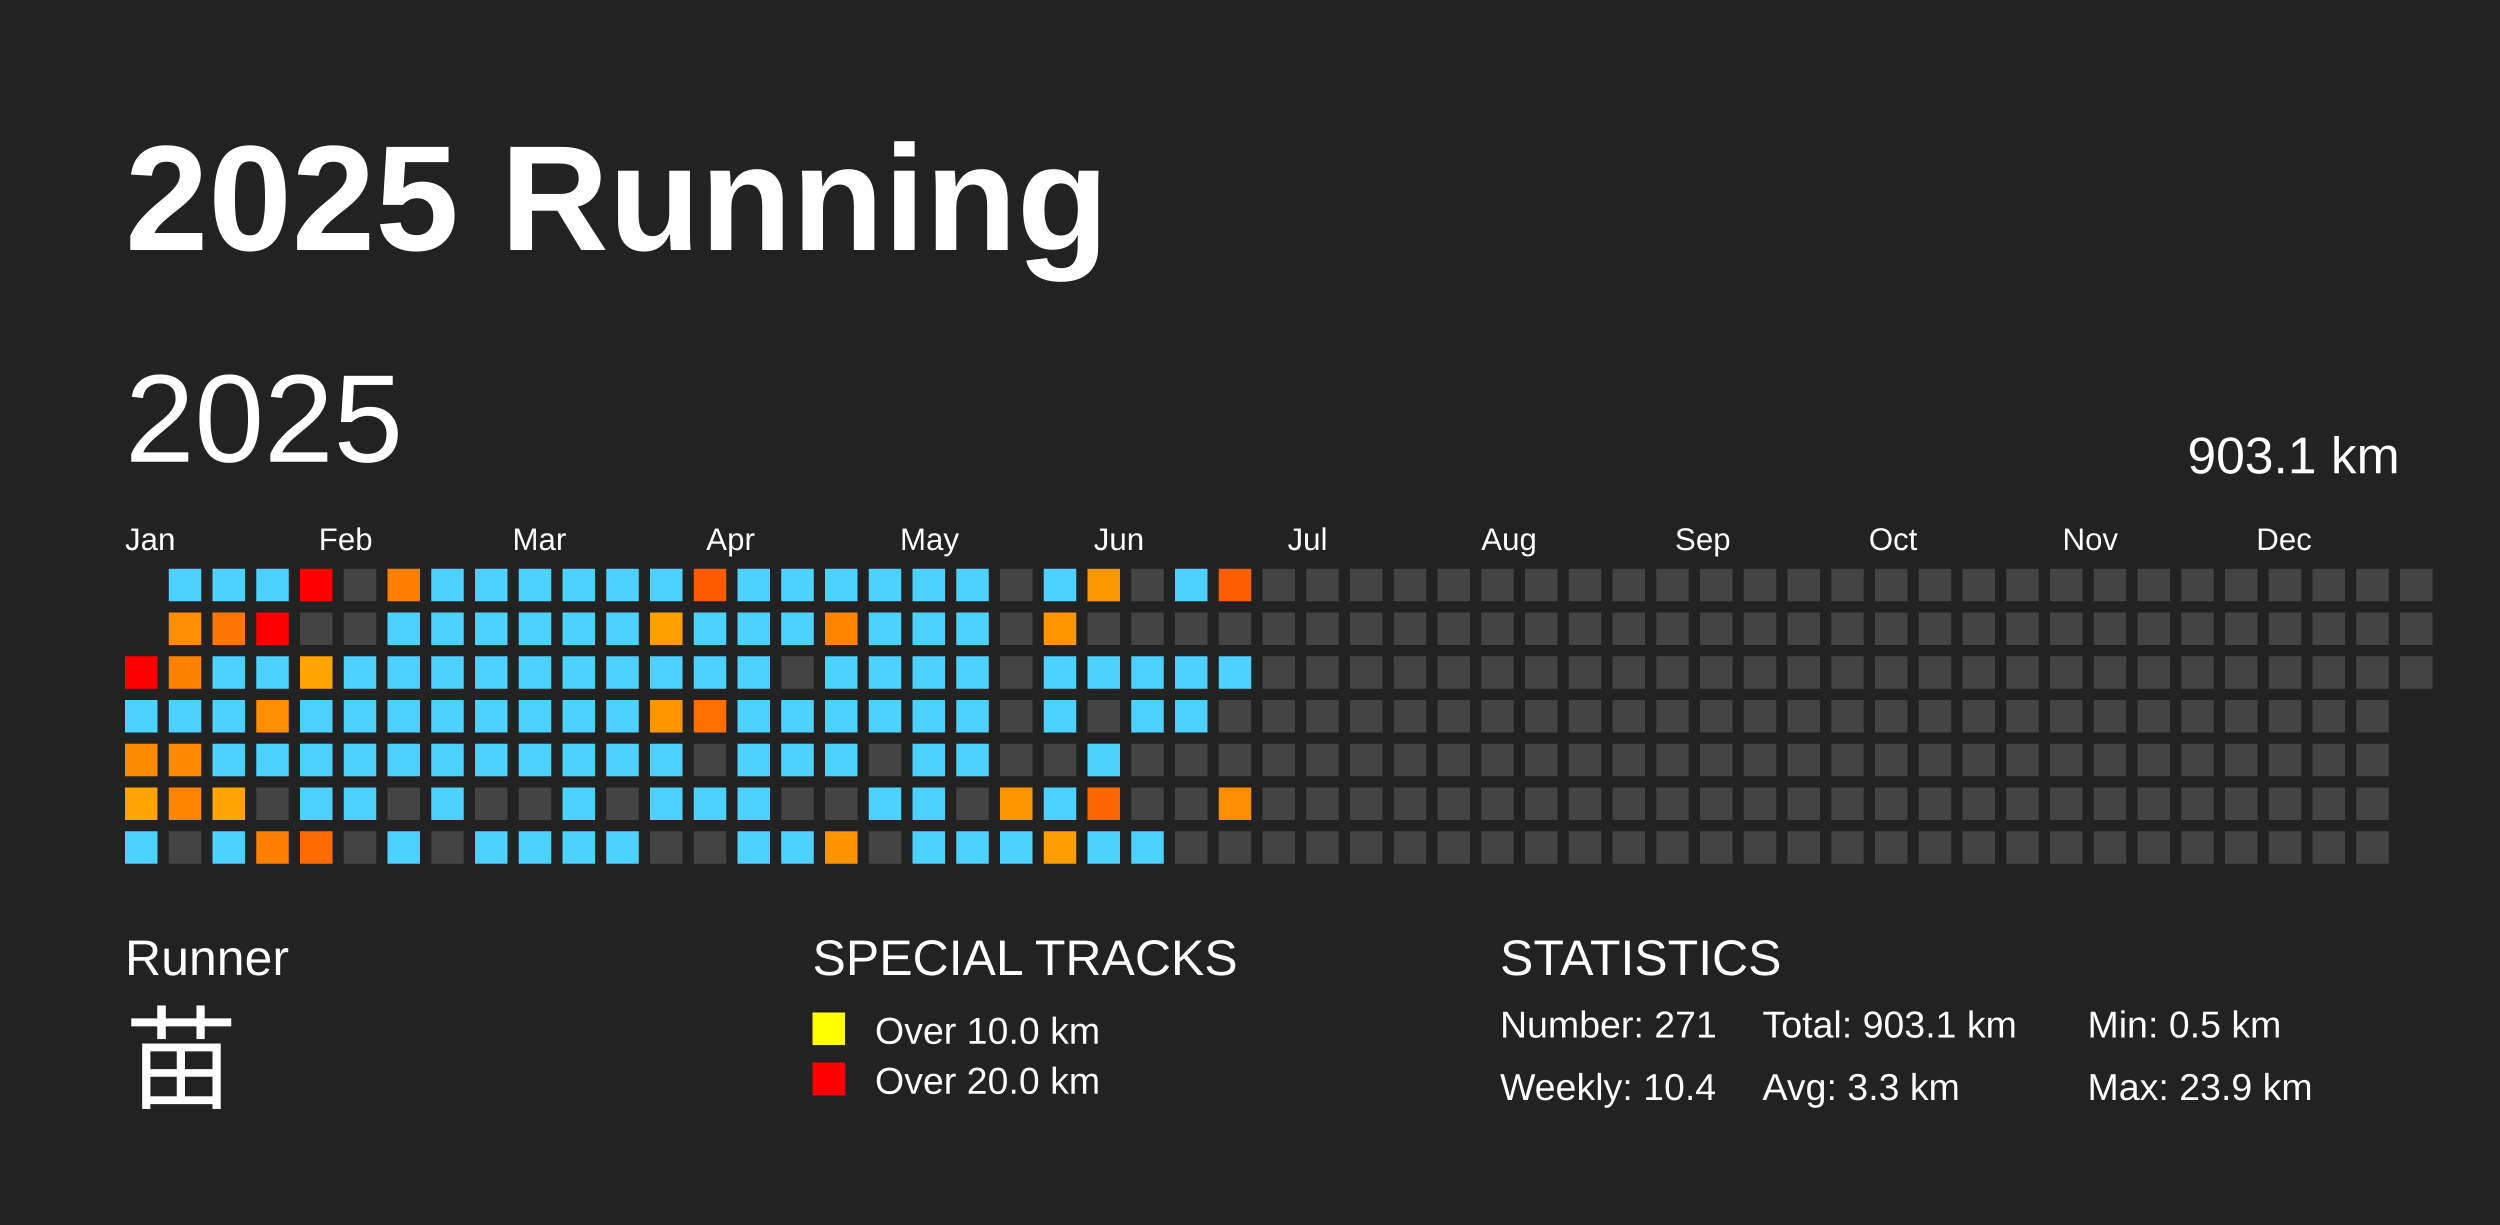
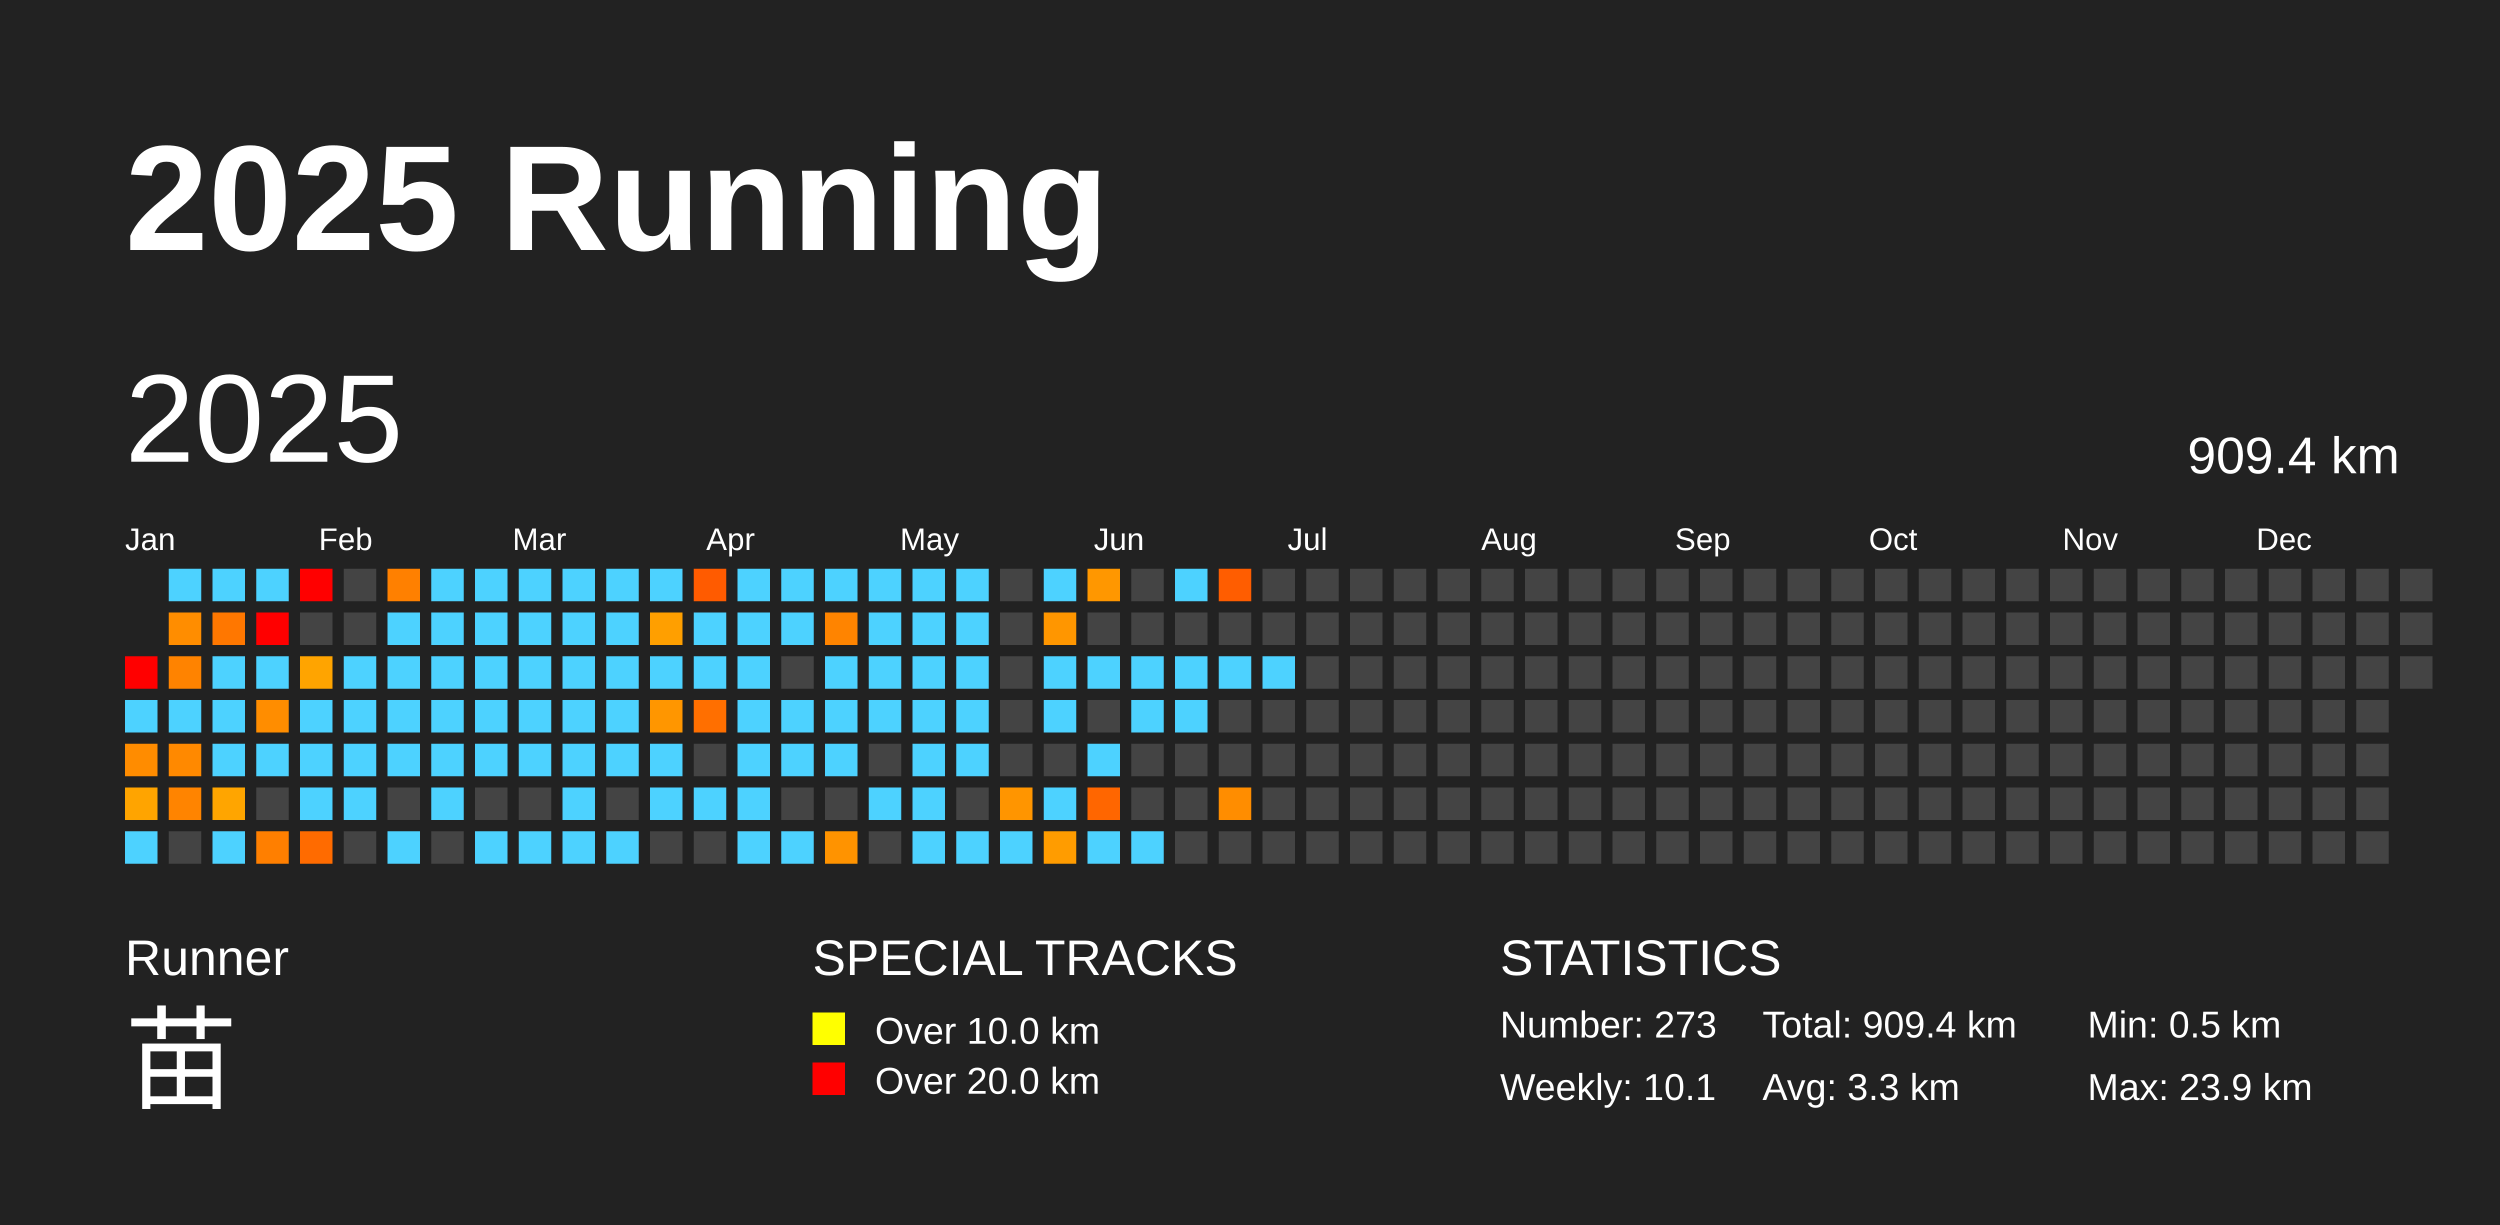
<svg xmlns="http://www.w3.org/2000/svg" baseProfile="full" height="98mm" version="1.1" viewBox="0,0,200,98" width="200mm">
  <defs />
  <rect fill="#222222" height="98" width="200" x="0" y="0" />
  <text fill="#FFFFFF" style="font-size:12px; font-family:Arial; font-weight:bold;" x="10" y="20">2025 Running</text>
  <text fill="#FFFFFF" style="font-size:4px; font-family:Arial" x="10" y="78">Runner</text>
  <text fill="#FFFFFF" style="font-size:9px; font-family:Arial" x="10" y="88">苗</text>
  <text fill="#FFFFFF" style="font-size:4px; font-family:Arial" x="65" y="78">SPECIAL TRACKS</text>
  <rect fill="yellow" height="2.6" width="2.6" x="65" y="81" />
  <text fill="#FFFFFF" style="font-size:3px; font-family:Arial" x="70" y="83.5">Over 10.0 km</text>
  <rect fill="red" height="2.6" width="2.6" x="65" y="85" />
  <text fill="#FFFFFF" style="font-size:3px; font-family:Arial" x="70" y="87.5">Over 20.0 km</text>
  <text fill="#FFFFFF" style="font-size:4px; font-family:Arial" x="120" y="78">STATISTICS</text>
-   <text fill="#FFFFFF" style="font-size:3px; font-family:Arial" x="120" y="83">Number: 271</text>
-   <text fill="#FFFFFF" style="font-size:3px; font-family:Arial" x="120" y="88">Weekly: 10.4</text>
-   <text fill="#FFFFFF" style="font-size:3px; font-family:Arial" x="141" y="83">Total: 903.1 km</text>
+   <text fill="#FFFFFF" style="font-size:3px; font-family:Arial" x="120" y="83">Number: 273</text>
+   <text fill="#FFFFFF" style="font-size:3px; font-family:Arial" x="120" y="88">Weekly: 10.1</text>
+   <text fill="#FFFFFF" style="font-size:3px; font-family:Arial" x="141" y="83">Total: 909.4 km</text>
  <text fill="#FFFFFF" style="font-size:3px; font-family:Arial" x="141" y="88">Avg: 3.3 km</text>
  <text fill="#FFFFFF" style="font-size:3px; font-family:Arial" x="167" y="83">Min: 0.5 km</text>
  <text fill="#FFFFFF" style="font-size:3px; font-family:Arial" x="167" y="88">Max: 23.9 km</text>
  <text dominant-baseline="hanging" fill="#FFFFFF" style="font-size:10.0px; font-family:Arial;" x="10" y="30">2025</text>
-   <text dominant-baseline="hanging" fill="#FFFFFF" style="font-size:4.125px; font-family:Arial;" x="175" y="35">903.1 km</text>
+   <text dominant-baseline="hanging" fill="#FFFFFF" style="font-size:4.125px; font-family:Arial;" x="175" y="35">909.4 km</text>
  <text fill="#FFFFFF" style="font-size:2.5px; font-family:Arial" x="10.0" y="44">Jan</text>
  <text fill="#FFFFFF" style="font-size:2.5px; font-family:Arial" x="25.5" y="44">Feb</text>
  <text fill="#FFFFFF" style="font-size:2.5px; font-family:Arial" x="41.0" y="44">Mar</text>
  <text fill="#FFFFFF" style="font-size:2.5px; font-family:Arial" x="56.5" y="44">Apr</text>
  <text fill="#FFFFFF" style="font-size:2.5px; font-family:Arial" x="72.0" y="44">May</text>
  <text fill="#FFFFFF" style="font-size:2.5px; font-family:Arial" x="87.5" y="44">Jun</text>
  <text fill="#FFFFFF" style="font-size:2.5px; font-family:Arial" x="103.0" y="44">Jul</text>
  <text fill="#FFFFFF" style="font-size:2.5px; font-family:Arial" x="118.5" y="44">Aug</text>
  <text fill="#FFFFFF" style="font-size:2.5px; font-family:Arial" x="134.0" y="44">Sep</text>
  <text fill="#FFFFFF" style="font-size:2.5px; font-family:Arial" x="149.5" y="44">Oct</text>
  <text fill="#FFFFFF" style="font-size:2.5px; font-family:Arial" x="165.0" y="44">Nov</text>
  <text fill="#FFFFFF" style="font-size:2.5px; font-family:Arial" x="180.5" y="44">Dec</text>
  <rect fill="red" height="2.6" width="2.6" x="10.0" y="52.5" />
  <rect fill="#4dd2ff" height="2.6" width="2.6" x="10.0" y="56.0" />
  <rect fill="#ff8c00" height="2.6" width="2.6" x="10.0" y="59.5" />
  <rect fill="#ffa400" height="2.6" width="2.6" x="10.0" y="63.0" />
  <rect fill="#4dd2ff" height="2.6" width="2.6" x="10.0" y="66.5" />
  <rect fill="#4dd2ff" height="2.6" width="2.6" x="13.5" y="45.5" />
  <rect fill="#ff8d00" height="2.6" width="2.6" x="13.5" y="49.0" />
  <rect fill="#ff8300" height="2.6" width="2.6" x="13.5" y="52.5" />
  <rect fill="#4dd2ff" height="2.6" width="2.6" x="13.5" y="56.0" />
  <rect fill="#ff8900" height="2.6" width="2.6" x="13.5" y="59.5" />
  <rect fill="#ff8400" height="2.6" width="2.6" x="13.5" y="63.0" />
  <rect fill="#444444" height="2.6" width="2.6" x="13.5" y="66.5" />
  <rect fill="#4dd2ff" height="2.6" width="2.6" x="17.0" y="45.5" />
  <rect fill="#ff7700" height="2.6" width="2.6" x="17.0" y="49.0" />
  <rect fill="#4dd2ff" height="2.6" width="2.6" x="17.0" y="52.5" />
  <rect fill="#4dd2ff" height="2.6" width="2.6" x="17.0" y="56.0" />
  <rect fill="#4dd2ff" height="2.6" width="2.6" x="17.0" y="59.5" />
  <rect fill="#ffa500" height="2.6" width="2.6" x="17.0" y="63.0" />
  <rect fill="#4dd2ff" height="2.6" width="2.6" x="17.0" y="66.5" />
  <rect fill="#4dd2ff" height="2.6" width="2.6" x="20.5" y="45.5" />
  <rect fill="red" height="2.6" width="2.6" x="20.5" y="49.0" />
  <rect fill="#4dd2ff" height="2.6" width="2.6" x="20.5" y="52.5" />
  <rect fill="#ff8d00" height="2.6" width="2.6" x="20.5" y="56.0" />
  <rect fill="#4dd2ff" height="2.6" width="2.6" x="20.5" y="59.5" />
  <rect fill="#444444" height="2.6" width="2.6" x="20.5" y="63.0" />
  <rect fill="#ff7f00" height="2.6" width="2.6" x="20.5" y="66.5" />
  <rect fill="red" height="2.6" width="2.6" x="24.0" y="45.5" />
  <rect fill="#444444" height="2.6" width="2.6" x="24.0" y="49.0" />
  <rect fill="#ffa400" height="2.6" width="2.6" x="24.0" y="52.5" />
  <rect fill="#4dd2ff" height="2.6" width="2.6" x="24.0" y="56.0" />
  <rect fill="#4dd2ff" height="2.6" width="2.6" x="24.0" y="59.5" />
  <rect fill="#4dd2ff" height="2.6" width="2.6" x="24.0" y="63.0" />
  <rect fill="#ff6b00" height="2.6" width="2.6" x="24.0" y="66.5" />
  <rect fill="#444444" height="2.6" width="2.6" x="27.5" y="45.5" />
  <rect fill="#444444" height="2.6" width="2.6" x="27.5" y="49.0" />
  <rect fill="#4dd2ff" height="2.6" width="2.6" x="27.5" y="52.5" />
  <rect fill="#4dd2ff" height="2.6" width="2.6" x="27.5" y="56.0" />
  <rect fill="#4dd2ff" height="2.6" width="2.6" x="27.5" y="59.5" />
  <rect fill="#4dd2ff" height="2.6" width="2.6" x="27.5" y="63.0" />
  <rect fill="#444444" height="2.6" width="2.6" x="27.5" y="66.5" />
  <rect fill="#ff8000" height="2.6" width="2.6" x="31.0" y="45.5" />
  <rect fill="#4dd2ff" height="2.6" width="2.6" x="31.0" y="49.0" />
  <rect fill="#4dd2ff" height="2.6" width="2.6" x="31.0" y="52.5" />
  <rect fill="#4dd2ff" height="2.6" width="2.6" x="31.0" y="56.0" />
  <rect fill="#4dd2ff" height="2.6" width="2.6" x="31.0" y="59.5" />
  <rect fill="#444444" height="2.6" width="2.6" x="31.0" y="63.0" />
  <rect fill="#4dd2ff" height="2.6" width="2.6" x="31.0" y="66.5" />
  <rect fill="#4dd2ff" height="2.6" width="2.6" x="34.5" y="45.5" />
  <rect fill="#4dd2ff" height="2.6" width="2.6" x="34.5" y="49.0" />
  <rect fill="#4dd2ff" height="2.6" width="2.6" x="34.5" y="52.5" />
  <rect fill="#4dd2ff" height="2.6" width="2.6" x="34.5" y="56.0" />
  <rect fill="#4dd2ff" height="2.6" width="2.6" x="34.5" y="59.5" />
  <rect fill="#4dd2ff" height="2.6" width="2.6" x="34.5" y="63.0" />
  <rect fill="#444444" height="2.6" width="2.6" x="34.5" y="66.5" />
  <rect fill="#4dd2ff" height="2.6" width="2.6" x="38.0" y="45.5" />
  <rect fill="#4dd2ff" height="2.6" width="2.6" x="38.0" y="49.0" />
  <rect fill="#4dd2ff" height="2.6" width="2.6" x="38.0" y="52.5" />
  <rect fill="#4dd2ff" height="2.6" width="2.6" x="38.0" y="56.0" />
  <rect fill="#4dd2ff" height="2.6" width="2.6" x="38.0" y="59.5" />
  <rect fill="#444444" height="2.6" width="2.6" x="38.0" y="63.0" />
  <rect fill="#4dd2ff" height="2.6" width="2.6" x="38.0" y="66.5" />
  <rect fill="#4dd2ff" height="2.6" width="2.6" x="41.5" y="45.5" />
  <rect fill="#4dd2ff" height="2.6" width="2.6" x="41.5" y="49.0" />
  <rect fill="#4dd2ff" height="2.6" width="2.6" x="41.5" y="52.5" />
  <rect fill="#4dd2ff" height="2.6" width="2.6" x="41.5" y="56.0" />
  <rect fill="#4dd2ff" height="2.6" width="2.6" x="41.5" y="59.5" />
  <rect fill="#444444" height="2.6" width="2.6" x="41.5" y="63.0" />
  <rect fill="#4dd2ff" height="2.6" width="2.6" x="41.5" y="66.5" />
  <rect fill="#4dd2ff" height="2.6" width="2.6" x="45.0" y="45.5" />
  <rect fill="#4dd2ff" height="2.6" width="2.6" x="45.0" y="49.0" />
  <rect fill="#4dd2ff" height="2.6" width="2.6" x="45.0" y="52.5" />
  <rect fill="#4dd2ff" height="2.6" width="2.6" x="45.0" y="56.0" />
  <rect fill="#4dd2ff" height="2.6" width="2.6" x="45.0" y="59.5" />
  <rect fill="#4dd2ff" height="2.6" width="2.6" x="45.0" y="63.0" />
  <rect fill="#4dd2ff" height="2.6" width="2.6" x="45.0" y="66.5" />
  <rect fill="#4dd2ff" height="2.6" width="2.6" x="48.5" y="45.5" />
  <rect fill="#4dd2ff" height="2.6" width="2.6" x="48.5" y="49.0" />
  <rect fill="#4dd2ff" height="2.6" width="2.6" x="48.5" y="52.5" />
  <rect fill="#4dd2ff" height="2.6" width="2.6" x="48.5" y="56.0" />
  <rect fill="#4dd2ff" height="2.6" width="2.6" x="48.5" y="59.5" />
  <rect fill="#444444" height="2.6" width="2.6" x="48.5" y="63.0" />
  <rect fill="#4dd2ff" height="2.6" width="2.6" x="48.5" y="66.5" />
  <rect fill="#4dd2ff" height="2.6" width="2.6" x="52.0" y="45.5" />
  <rect fill="#ff9f00" height="2.6" width="2.6" x="52.0" y="49.0" />
  <rect fill="#4dd2ff" height="2.6" width="2.6" x="52.0" y="52.5" />
  <rect fill="#ff9600" height="2.6" width="2.6" x="52.0" y="56.0" />
  <rect fill="#4dd2ff" height="2.6" width="2.6" x="52.0" y="59.5" />
  <rect fill="#4dd2ff" height="2.6" width="2.6" x="52.0" y="63.0" />
  <rect fill="#444444" height="2.6" width="2.6" x="52.0" y="66.5" />
  <rect fill="#ff5b00" height="2.6" width="2.6" x="55.5" y="45.5" />
  <rect fill="#4dd2ff" height="2.6" width="2.6" x="55.5" y="49.0" />
  <rect fill="#4dd2ff" height="2.6" width="2.6" x="55.5" y="52.5" />
  <rect fill="#ff6f00" height="2.6" width="2.6" x="55.5" y="56.0" />
  <rect fill="#444444" height="2.6" width="2.6" x="55.5" y="59.5" />
  <rect fill="#4dd2ff" height="2.6" width="2.6" x="55.5" y="63.0" />
  <rect fill="#444444" height="2.6" width="2.6" x="55.5" y="66.5" />
  <rect fill="#4dd2ff" height="2.6" width="2.6" x="59.0" y="45.5" />
  <rect fill="#4dd2ff" height="2.6" width="2.6" x="59.0" y="49.0" />
  <rect fill="#4dd2ff" height="2.6" width="2.6" x="59.0" y="52.5" />
  <rect fill="#4dd2ff" height="2.6" width="2.6" x="59.0" y="56.0" />
  <rect fill="#4dd2ff" height="2.6" width="2.6" x="59.0" y="59.5" />
  <rect fill="#4dd2ff" height="2.6" width="2.6" x="59.0" y="63.0" />
  <rect fill="#4dd2ff" height="2.6" width="2.6" x="59.0" y="66.5" />
  <rect fill="#4dd2ff" height="2.6" width="2.6" x="62.5" y="45.5" />
  <rect fill="#4dd2ff" height="2.6" width="2.6" x="62.5" y="49.0" />
  <rect fill="#444444" height="2.6" width="2.6" x="62.5" y="52.5" />
  <rect fill="#4dd2ff" height="2.6" width="2.6" x="62.5" y="56.0" />
  <rect fill="#4dd2ff" height="2.6" width="2.6" x="62.5" y="59.5" />
  <rect fill="#444444" height="2.6" width="2.6" x="62.5" y="63.0" />
  <rect fill="#4dd2ff" height="2.6" width="2.6" x="62.5" y="66.5" />
  <rect fill="#4dd2ff" height="2.6" width="2.6" x="66.0" y="45.5" />
  <rect fill="#ff8400" height="2.6" width="2.6" x="66.0" y="49.0" />
  <rect fill="#4dd2ff" height="2.6" width="2.6" x="66.0" y="52.5" />
  <rect fill="#4dd2ff" height="2.6" width="2.6" x="66.0" y="56.0" />
  <rect fill="#4dd2ff" height="2.6" width="2.6" x="66.0" y="59.5" />
  <rect fill="#444444" height="2.6" width="2.6" x="66.0" y="63.0" />
  <rect fill="#ff9300" height="2.6" width="2.6" x="66.0" y="66.5" />
  <rect fill="#4dd2ff" height="2.6" width="2.6" x="69.5" y="45.5" />
  <rect fill="#4dd2ff" height="2.6" width="2.6" x="69.5" y="49.0" />
  <rect fill="#4dd2ff" height="2.6" width="2.6" x="69.5" y="52.5" />
  <rect fill="#4dd2ff" height="2.6" width="2.6" x="69.5" y="56.0" />
  <rect fill="#444444" height="2.6" width="2.6" x="69.5" y="59.5" />
  <rect fill="#4dd2ff" height="2.6" width="2.6" x="69.5" y="63.0" />
  <rect fill="#444444" height="2.6" width="2.6" x="69.5" y="66.5" />
  <rect fill="#4dd2ff" height="2.6" width="2.6" x="73.0" y="45.5" />
  <rect fill="#4dd2ff" height="2.6" width="2.6" x="73.0" y="49.0" />
  <rect fill="#4dd2ff" height="2.6" width="2.6" x="73.0" y="52.5" />
  <rect fill="#4dd2ff" height="2.6" width="2.6" x="73.0" y="56.0" />
  <rect fill="#4dd2ff" height="2.6" width="2.6" x="73.0" y="59.5" />
  <rect fill="#4dd2ff" height="2.6" width="2.6" x="73.0" y="63.0" />
  <rect fill="#4dd2ff" height="2.6" width="2.6" x="73.0" y="66.5" />
  <rect fill="#4dd2ff" height="2.6" width="2.6" x="76.5" y="45.5" />
  <rect fill="#4dd2ff" height="2.6" width="2.6" x="76.5" y="49.0" />
  <rect fill="#4dd2ff" height="2.6" width="2.6" x="76.5" y="52.5" />
  <rect fill="#4dd2ff" height="2.6" width="2.6" x="76.5" y="56.0" />
  <rect fill="#4dd2ff" height="2.6" width="2.6" x="76.5" y="59.5" />
  <rect fill="#444444" height="2.6" width="2.6" x="76.5" y="63.0" />
  <rect fill="#4dd2ff" height="2.6" width="2.6" x="76.5" y="66.5" />
  <rect fill="#444444" height="2.6" width="2.6" x="80.0" y="45.5" />
  <rect fill="#444444" height="2.6" width="2.6" x="80.0" y="49.0" />
  <rect fill="#444444" height="2.6" width="2.6" x="80.0" y="52.5" />
  <rect fill="#444444" height="2.6" width="2.6" x="80.0" y="56.0" />
  <rect fill="#444444" height="2.6" width="2.6" x="80.0" y="59.5" />
  <rect fill="#ff9500" height="2.6" width="2.6" x="80.0" y="63.0" />
  <rect fill="#4dd2ff" height="2.6" width="2.6" x="80.0" y="66.5" />
  <rect fill="#4dd2ff" height="2.6" width="2.6" x="83.5" y="45.5" />
  <rect fill="#ff9600" height="2.6" width="2.6" x="83.5" y="49.0" />
  <rect fill="#4dd2ff" height="2.6" width="2.6" x="83.5" y="52.5" />
  <rect fill="#4dd2ff" height="2.6" width="2.6" x="83.5" y="56.0" />
  <rect fill="#444444" height="2.6" width="2.6" x="83.5" y="59.5" />
  <rect fill="#4dd2ff" height="2.6" width="2.6" x="83.5" y="63.0" />
  <rect fill="#ff9c00" height="2.6" width="2.6" x="83.5" y="66.5" />
  <rect fill="#ff9700" height="2.6" width="2.6" x="87.0" y="45.5" />
  <rect fill="#444444" height="2.6" width="2.6" x="87.0" y="49.0" />
  <rect fill="#4dd2ff" height="2.6" width="2.6" x="87.0" y="52.5" />
  <rect fill="#444444" height="2.6" width="2.6" x="87.0" y="56.0" />
  <rect fill="#4dd2ff" height="2.6" width="2.6" x="87.0" y="59.5" />
  <rect fill="#ff6600" height="2.6" width="2.6" x="87.0" y="63.0" />
  <rect fill="#4dd2ff" height="2.6" width="2.6" x="87.0" y="66.5" />
  <rect fill="#444444" height="2.6" width="2.6" x="90.5" y="45.5" />
  <rect fill="#444444" height="2.6" width="2.6" x="90.5" y="49.0" />
  <rect fill="#4dd2ff" height="2.6" width="2.6" x="90.5" y="52.5" />
  <rect fill="#4dd2ff" height="2.6" width="2.6" x="90.5" y="56.0" />
  <rect fill="#444444" height="2.6" width="2.6" x="90.5" y="59.5" />
  <rect fill="#444444" height="2.6" width="2.6" x="90.5" y="63.0" />
  <rect fill="#4dd2ff" height="2.6" width="2.6" x="90.5" y="66.5" />
  <rect fill="#4dd2ff" height="2.6" width="2.6" x="94.0" y="45.5" />
  <rect fill="#444444" height="2.6" width="2.6" x="94.0" y="49.0" />
  <rect fill="#4dd2ff" height="2.6" width="2.6" x="94.0" y="52.5" />
  <rect fill="#4dd2ff" height="2.6" width="2.6" x="94.0" y="56.0" />
  <rect fill="#444444" height="2.6" width="2.6" x="94.0" y="59.5" />
  <rect fill="#444444" height="2.6" width="2.6" x="94.0" y="63.0" />
  <rect fill="#444444" height="2.6" width="2.6" x="94.0" y="66.5" />
  <rect fill="#ff5d00" height="2.6" width="2.6" x="97.5" y="45.5" />
  <rect fill="#444444" height="2.6" width="2.6" x="97.5" y="49.0" />
  <rect fill="#4dd2ff" height="2.6" width="2.6" x="97.5" y="52.5" />
  <rect fill="#444444" height="2.6" width="2.6" x="97.5" y="56.0" />
  <rect fill="#444444" height="2.6" width="2.6" x="97.5" y="59.5" />
  <rect fill="#ff8d00" height="2.6" width="2.6" x="97.5" y="63.0" />
  <rect fill="#444444" height="2.6" width="2.6" x="97.5" y="66.5" />
  <rect fill="#444444" height="2.6" width="2.6" x="101.0" y="45.5" />
  <rect fill="#444444" height="2.6" width="2.6" x="101.0" y="49.0" />
-   <rect fill="#444444" height="2.6" width="2.6" x="101.0" y="52.5" />
+   <rect fill="#4dd2ff" height="2.6" width="2.6" x="101.0" y="52.5" />
  <rect fill="#444444" height="2.6" width="2.6" x="101.0" y="56.0" />
  <rect fill="#444444" height="2.6" width="2.6" x="101.0" y="59.5" />
  <rect fill="#444444" height="2.6" width="2.6" x="101.0" y="63.0" />
  <rect fill="#444444" height="2.6" width="2.6" x="101.0" y="66.5" />
  <rect fill="#444444" height="2.6" width="2.6" x="104.5" y="45.5" />
  <rect fill="#444444" height="2.6" width="2.6" x="104.5" y="49.0" />
  <rect fill="#444444" height="2.6" width="2.6" x="104.5" y="52.5" />
  <rect fill="#444444" height="2.6" width="2.6" x="104.5" y="56.0" />
  <rect fill="#444444" height="2.6" width="2.6" x="104.5" y="59.5" />
  <rect fill="#444444" height="2.6" width="2.6" x="104.5" y="63.0" />
  <rect fill="#444444" height="2.6" width="2.6" x="104.5" y="66.5" />
  <rect fill="#444444" height="2.6" width="2.6" x="108.0" y="45.5" />
  <rect fill="#444444" height="2.6" width="2.6" x="108.0" y="49.0" />
  <rect fill="#444444" height="2.6" width="2.6" x="108.0" y="52.5" />
  <rect fill="#444444" height="2.6" width="2.6" x="108.0" y="56.0" />
  <rect fill="#444444" height="2.6" width="2.6" x="108.0" y="59.5" />
  <rect fill="#444444" height="2.6" width="2.6" x="108.0" y="63.0" />
  <rect fill="#444444" height="2.6" width="2.6" x="108.0" y="66.5" />
  <rect fill="#444444" height="2.6" width="2.6" x="111.5" y="45.5" />
  <rect fill="#444444" height="2.6" width="2.6" x="111.5" y="49.0" />
  <rect fill="#444444" height="2.6" width="2.6" x="111.5" y="52.5" />
  <rect fill="#444444" height="2.6" width="2.6" x="111.5" y="56.0" />
  <rect fill="#444444" height="2.6" width="2.6" x="111.5" y="59.5" />
  <rect fill="#444444" height="2.6" width="2.6" x="111.5" y="63.0" />
  <rect fill="#444444" height="2.6" width="2.6" x="111.5" y="66.5" />
  <rect fill="#444444" height="2.6" width="2.6" x="115.0" y="45.5" />
  <rect fill="#444444" height="2.6" width="2.6" x="115.0" y="49.0" />
  <rect fill="#444444" height="2.6" width="2.6" x="115.0" y="52.5" />
  <rect fill="#444444" height="2.6" width="2.6" x="115.0" y="56.0" />
  <rect fill="#444444" height="2.6" width="2.6" x="115.0" y="59.5" />
  <rect fill="#444444" height="2.6" width="2.6" x="115.0" y="63.0" />
  <rect fill="#444444" height="2.6" width="2.6" x="115.0" y="66.5" />
  <rect fill="#444444" height="2.6" width="2.6" x="118.5" y="45.5" />
  <rect fill="#444444" height="2.6" width="2.6" x="118.5" y="49.0" />
  <rect fill="#444444" height="2.6" width="2.6" x="118.5" y="52.5" />
  <rect fill="#444444" height="2.6" width="2.6" x="118.5" y="56.0" />
  <rect fill="#444444" height="2.6" width="2.6" x="118.5" y="59.5" />
  <rect fill="#444444" height="2.6" width="2.6" x="118.5" y="63.0" />
  <rect fill="#444444" height="2.6" width="2.6" x="118.5" y="66.5" />
  <rect fill="#444444" height="2.6" width="2.6" x="122.0" y="45.5" />
  <rect fill="#444444" height="2.6" width="2.6" x="122.0" y="49.0" />
  <rect fill="#444444" height="2.6" width="2.6" x="122.0" y="52.5" />
  <rect fill="#444444" height="2.6" width="2.6" x="122.0" y="56.0" />
  <rect fill="#444444" height="2.6" width="2.6" x="122.0" y="59.5" />
  <rect fill="#444444" height="2.6" width="2.6" x="122.0" y="63.0" />
  <rect fill="#444444" height="2.6" width="2.6" x="122.0" y="66.5" />
  <rect fill="#444444" height="2.6" width="2.6" x="125.5" y="45.5" />
  <rect fill="#444444" height="2.6" width="2.6" x="125.5" y="49.0" />
  <rect fill="#444444" height="2.6" width="2.6" x="125.5" y="52.5" />
  <rect fill="#444444" height="2.6" width="2.6" x="125.5" y="56.0" />
  <rect fill="#444444" height="2.6" width="2.6" x="125.5" y="59.5" />
  <rect fill="#444444" height="2.6" width="2.6" x="125.5" y="63.0" />
  <rect fill="#444444" height="2.6" width="2.6" x="125.5" y="66.5" />
  <rect fill="#444444" height="2.6" width="2.6" x="129.0" y="45.5" />
  <rect fill="#444444" height="2.6" width="2.6" x="129.0" y="49.0" />
  <rect fill="#444444" height="2.6" width="2.6" x="129.0" y="52.5" />
  <rect fill="#444444" height="2.6" width="2.6" x="129.0" y="56.0" />
  <rect fill="#444444" height="2.6" width="2.6" x="129.0" y="59.5" />
  <rect fill="#444444" height="2.6" width="2.6" x="129.0" y="63.0" />
  <rect fill="#444444" height="2.6" width="2.6" x="129.0" y="66.5" />
  <rect fill="#444444" height="2.6" width="2.6" x="132.5" y="45.5" />
  <rect fill="#444444" height="2.6" width="2.6" x="132.5" y="49.0" />
  <rect fill="#444444" height="2.6" width="2.6" x="132.5" y="52.5" />
  <rect fill="#444444" height="2.6" width="2.6" x="132.5" y="56.0" />
  <rect fill="#444444" height="2.6" width="2.6" x="132.5" y="59.5" />
  <rect fill="#444444" height="2.6" width="2.6" x="132.5" y="63.0" />
  <rect fill="#444444" height="2.6" width="2.6" x="132.5" y="66.5" />
  <rect fill="#444444" height="2.6" width="2.6" x="136.0" y="45.5" />
  <rect fill="#444444" height="2.6" width="2.6" x="136.0" y="49.0" />
  <rect fill="#444444" height="2.6" width="2.6" x="136.0" y="52.5" />
  <rect fill="#444444" height="2.6" width="2.6" x="136.0" y="56.0" />
  <rect fill="#444444" height="2.6" width="2.6" x="136.0" y="59.5" />
  <rect fill="#444444" height="2.6" width="2.6" x="136.0" y="63.0" />
  <rect fill="#444444" height="2.6" width="2.6" x="136.0" y="66.5" />
  <rect fill="#444444" height="2.6" width="2.6" x="139.5" y="45.5" />
  <rect fill="#444444" height="2.6" width="2.6" x="139.5" y="49.0" />
  <rect fill="#444444" height="2.6" width="2.6" x="139.5" y="52.5" />
  <rect fill="#444444" height="2.6" width="2.6" x="139.5" y="56.0" />
  <rect fill="#444444" height="2.6" width="2.6" x="139.5" y="59.5" />
  <rect fill="#444444" height="2.6" width="2.6" x="139.5" y="63.0" />
  <rect fill="#444444" height="2.6" width="2.6" x="139.5" y="66.5" />
  <rect fill="#444444" height="2.6" width="2.6" x="143.0" y="45.5" />
  <rect fill="#444444" height="2.6" width="2.6" x="143.0" y="49.0" />
  <rect fill="#444444" height="2.6" width="2.6" x="143.0" y="52.5" />
  <rect fill="#444444" height="2.6" width="2.6" x="143.0" y="56.0" />
  <rect fill="#444444" height="2.6" width="2.6" x="143.0" y="59.5" />
  <rect fill="#444444" height="2.6" width="2.6" x="143.0" y="63.0" />
  <rect fill="#444444" height="2.6" width="2.6" x="143.0" y="66.5" />
  <rect fill="#444444" height="2.6" width="2.6" x="146.5" y="45.5" />
  <rect fill="#444444" height="2.6" width="2.6" x="146.5" y="49.0" />
  <rect fill="#444444" height="2.6" width="2.6" x="146.5" y="52.5" />
  <rect fill="#444444" height="2.6" width="2.6" x="146.5" y="56.0" />
  <rect fill="#444444" height="2.6" width="2.6" x="146.5" y="59.5" />
  <rect fill="#444444" height="2.6" width="2.6" x="146.5" y="63.0" />
  <rect fill="#444444" height="2.6" width="2.6" x="146.5" y="66.5" />
  <rect fill="#444444" height="2.6" width="2.6" x="150.0" y="45.5" />
  <rect fill="#444444" height="2.6" width="2.6" x="150.0" y="49.0" />
  <rect fill="#444444" height="2.6" width="2.6" x="150.0" y="52.5" />
  <rect fill="#444444" height="2.6" width="2.6" x="150.0" y="56.0" />
  <rect fill="#444444" height="2.6" width="2.6" x="150.0" y="59.5" />
  <rect fill="#444444" height="2.6" width="2.6" x="150.0" y="63.0" />
  <rect fill="#444444" height="2.6" width="2.6" x="150.0" y="66.5" />
  <rect fill="#444444" height="2.6" width="2.6" x="153.5" y="45.5" />
  <rect fill="#444444" height="2.6" width="2.6" x="153.5" y="49.0" />
  <rect fill="#444444" height="2.6" width="2.6" x="153.5" y="52.5" />
  <rect fill="#444444" height="2.6" width="2.6" x="153.5" y="56.0" />
  <rect fill="#444444" height="2.6" width="2.6" x="153.5" y="59.5" />
  <rect fill="#444444" height="2.6" width="2.6" x="153.5" y="63.0" />
  <rect fill="#444444" height="2.6" width="2.6" x="153.5" y="66.5" />
  <rect fill="#444444" height="2.6" width="2.6" x="157.0" y="45.5" />
  <rect fill="#444444" height="2.6" width="2.6" x="157.0" y="49.0" />
  <rect fill="#444444" height="2.6" width="2.6" x="157.0" y="52.5" />
  <rect fill="#444444" height="2.6" width="2.6" x="157.0" y="56.0" />
  <rect fill="#444444" height="2.6" width="2.6" x="157.0" y="59.5" />
  <rect fill="#444444" height="2.6" width="2.6" x="157.0" y="63.0" />
  <rect fill="#444444" height="2.6" width="2.6" x="157.0" y="66.5" />
  <rect fill="#444444" height="2.6" width="2.6" x="160.5" y="45.5" />
  <rect fill="#444444" height="2.6" width="2.6" x="160.5" y="49.0" />
  <rect fill="#444444" height="2.6" width="2.6" x="160.5" y="52.5" />
  <rect fill="#444444" height="2.6" width="2.6" x="160.5" y="56.0" />
  <rect fill="#444444" height="2.6" width="2.6" x="160.5" y="59.5" />
  <rect fill="#444444" height="2.6" width="2.6" x="160.5" y="63.0" />
  <rect fill="#444444" height="2.6" width="2.6" x="160.5" y="66.5" />
  <rect fill="#444444" height="2.6" width="2.6" x="164.0" y="45.5" />
  <rect fill="#444444" height="2.6" width="2.6" x="164.0" y="49.0" />
  <rect fill="#444444" height="2.6" width="2.6" x="164.0" y="52.5" />
  <rect fill="#444444" height="2.6" width="2.6" x="164.0" y="56.0" />
  <rect fill="#444444" height="2.6" width="2.6" x="164.0" y="59.5" />
  <rect fill="#444444" height="2.6" width="2.6" x="164.0" y="63.0" />
  <rect fill="#444444" height="2.6" width="2.6" x="164.0" y="66.5" />
  <rect fill="#444444" height="2.6" width="2.6" x="167.5" y="45.5" />
  <rect fill="#444444" height="2.6" width="2.6" x="167.5" y="49.0" />
  <rect fill="#444444" height="2.6" width="2.6" x="167.5" y="52.5" />
  <rect fill="#444444" height="2.6" width="2.6" x="167.5" y="56.0" />
  <rect fill="#444444" height="2.6" width="2.6" x="167.5" y="59.5" />
  <rect fill="#444444" height="2.6" width="2.6" x="167.5" y="63.0" />
  <rect fill="#444444" height="2.6" width="2.6" x="167.5" y="66.5" />
  <rect fill="#444444" height="2.6" width="2.6" x="171.0" y="45.5" />
  <rect fill="#444444" height="2.6" width="2.6" x="171.0" y="49.0" />
  <rect fill="#444444" height="2.6" width="2.6" x="171.0" y="52.5" />
  <rect fill="#444444" height="2.6" width="2.6" x="171.0" y="56.0" />
  <rect fill="#444444" height="2.6" width="2.6" x="171.0" y="59.5" />
  <rect fill="#444444" height="2.6" width="2.6" x="171.0" y="63.0" />
  <rect fill="#444444" height="2.6" width="2.6" x="171.0" y="66.5" />
  <rect fill="#444444" height="2.6" width="2.6" x="174.5" y="45.5" />
  <rect fill="#444444" height="2.6" width="2.6" x="174.5" y="49.0" />
  <rect fill="#444444" height="2.6" width="2.6" x="174.5" y="52.5" />
  <rect fill="#444444" height="2.6" width="2.6" x="174.5" y="56.0" />
  <rect fill="#444444" height="2.6" width="2.6" x="174.5" y="59.5" />
  <rect fill="#444444" height="2.6" width="2.6" x="174.5" y="63.0" />
  <rect fill="#444444" height="2.6" width="2.6" x="174.5" y="66.5" />
  <rect fill="#444444" height="2.6" width="2.6" x="178.0" y="45.5" />
  <rect fill="#444444" height="2.6" width="2.6" x="178.0" y="49.0" />
  <rect fill="#444444" height="2.6" width="2.6" x="178.0" y="52.5" />
  <rect fill="#444444" height="2.6" width="2.6" x="178.0" y="56.0" />
  <rect fill="#444444" height="2.6" width="2.6" x="178.0" y="59.5" />
  <rect fill="#444444" height="2.6" width="2.6" x="178.0" y="63.0" />
  <rect fill="#444444" height="2.6" width="2.6" x="178.0" y="66.5" />
  <rect fill="#444444" height="2.6" width="2.6" x="181.5" y="45.5" />
  <rect fill="#444444" height="2.6" width="2.6" x="181.5" y="49.0" />
  <rect fill="#444444" height="2.6" width="2.6" x="181.5" y="52.5" />
  <rect fill="#444444" height="2.6" width="2.6" x="181.5" y="56.0" />
  <rect fill="#444444" height="2.6" width="2.6" x="181.5" y="59.5" />
  <rect fill="#444444" height="2.6" width="2.6" x="181.5" y="63.0" />
  <rect fill="#444444" height="2.6" width="2.6" x="181.5" y="66.5" />
  <rect fill="#444444" height="2.6" width="2.6" x="185.0" y="45.5" />
  <rect fill="#444444" height="2.6" width="2.6" x="185.0" y="49.0" />
  <rect fill="#444444" height="2.6" width="2.6" x="185.0" y="52.5" />
  <rect fill="#444444" height="2.6" width="2.6" x="185.0" y="56.0" />
  <rect fill="#444444" height="2.6" width="2.6" x="185.0" y="59.5" />
  <rect fill="#444444" height="2.6" width="2.6" x="185.0" y="63.0" />
  <rect fill="#444444" height="2.6" width="2.6" x="185.0" y="66.5" />
  <rect fill="#444444" height="2.6" width="2.6" x="188.5" y="45.5" />
  <rect fill="#444444" height="2.6" width="2.6" x="188.5" y="49.0" />
  <rect fill="#444444" height="2.6" width="2.6" x="188.5" y="52.5" />
  <rect fill="#444444" height="2.6" width="2.6" x="188.5" y="56.0" />
  <rect fill="#444444" height="2.6" width="2.6" x="188.5" y="59.5" />
  <rect fill="#444444" height="2.6" width="2.6" x="188.5" y="63.0" />
  <rect fill="#444444" height="2.6" width="2.6" x="188.5" y="66.5" />
  <rect fill="#444444" height="2.6" width="2.6" x="192.0" y="45.5" />
  <rect fill="#444444" height="2.6" width="2.6" x="192.0" y="49.0" />
  <rect fill="#444444" height="2.6" width="2.6" x="192.0" y="52.5" />
</svg>
